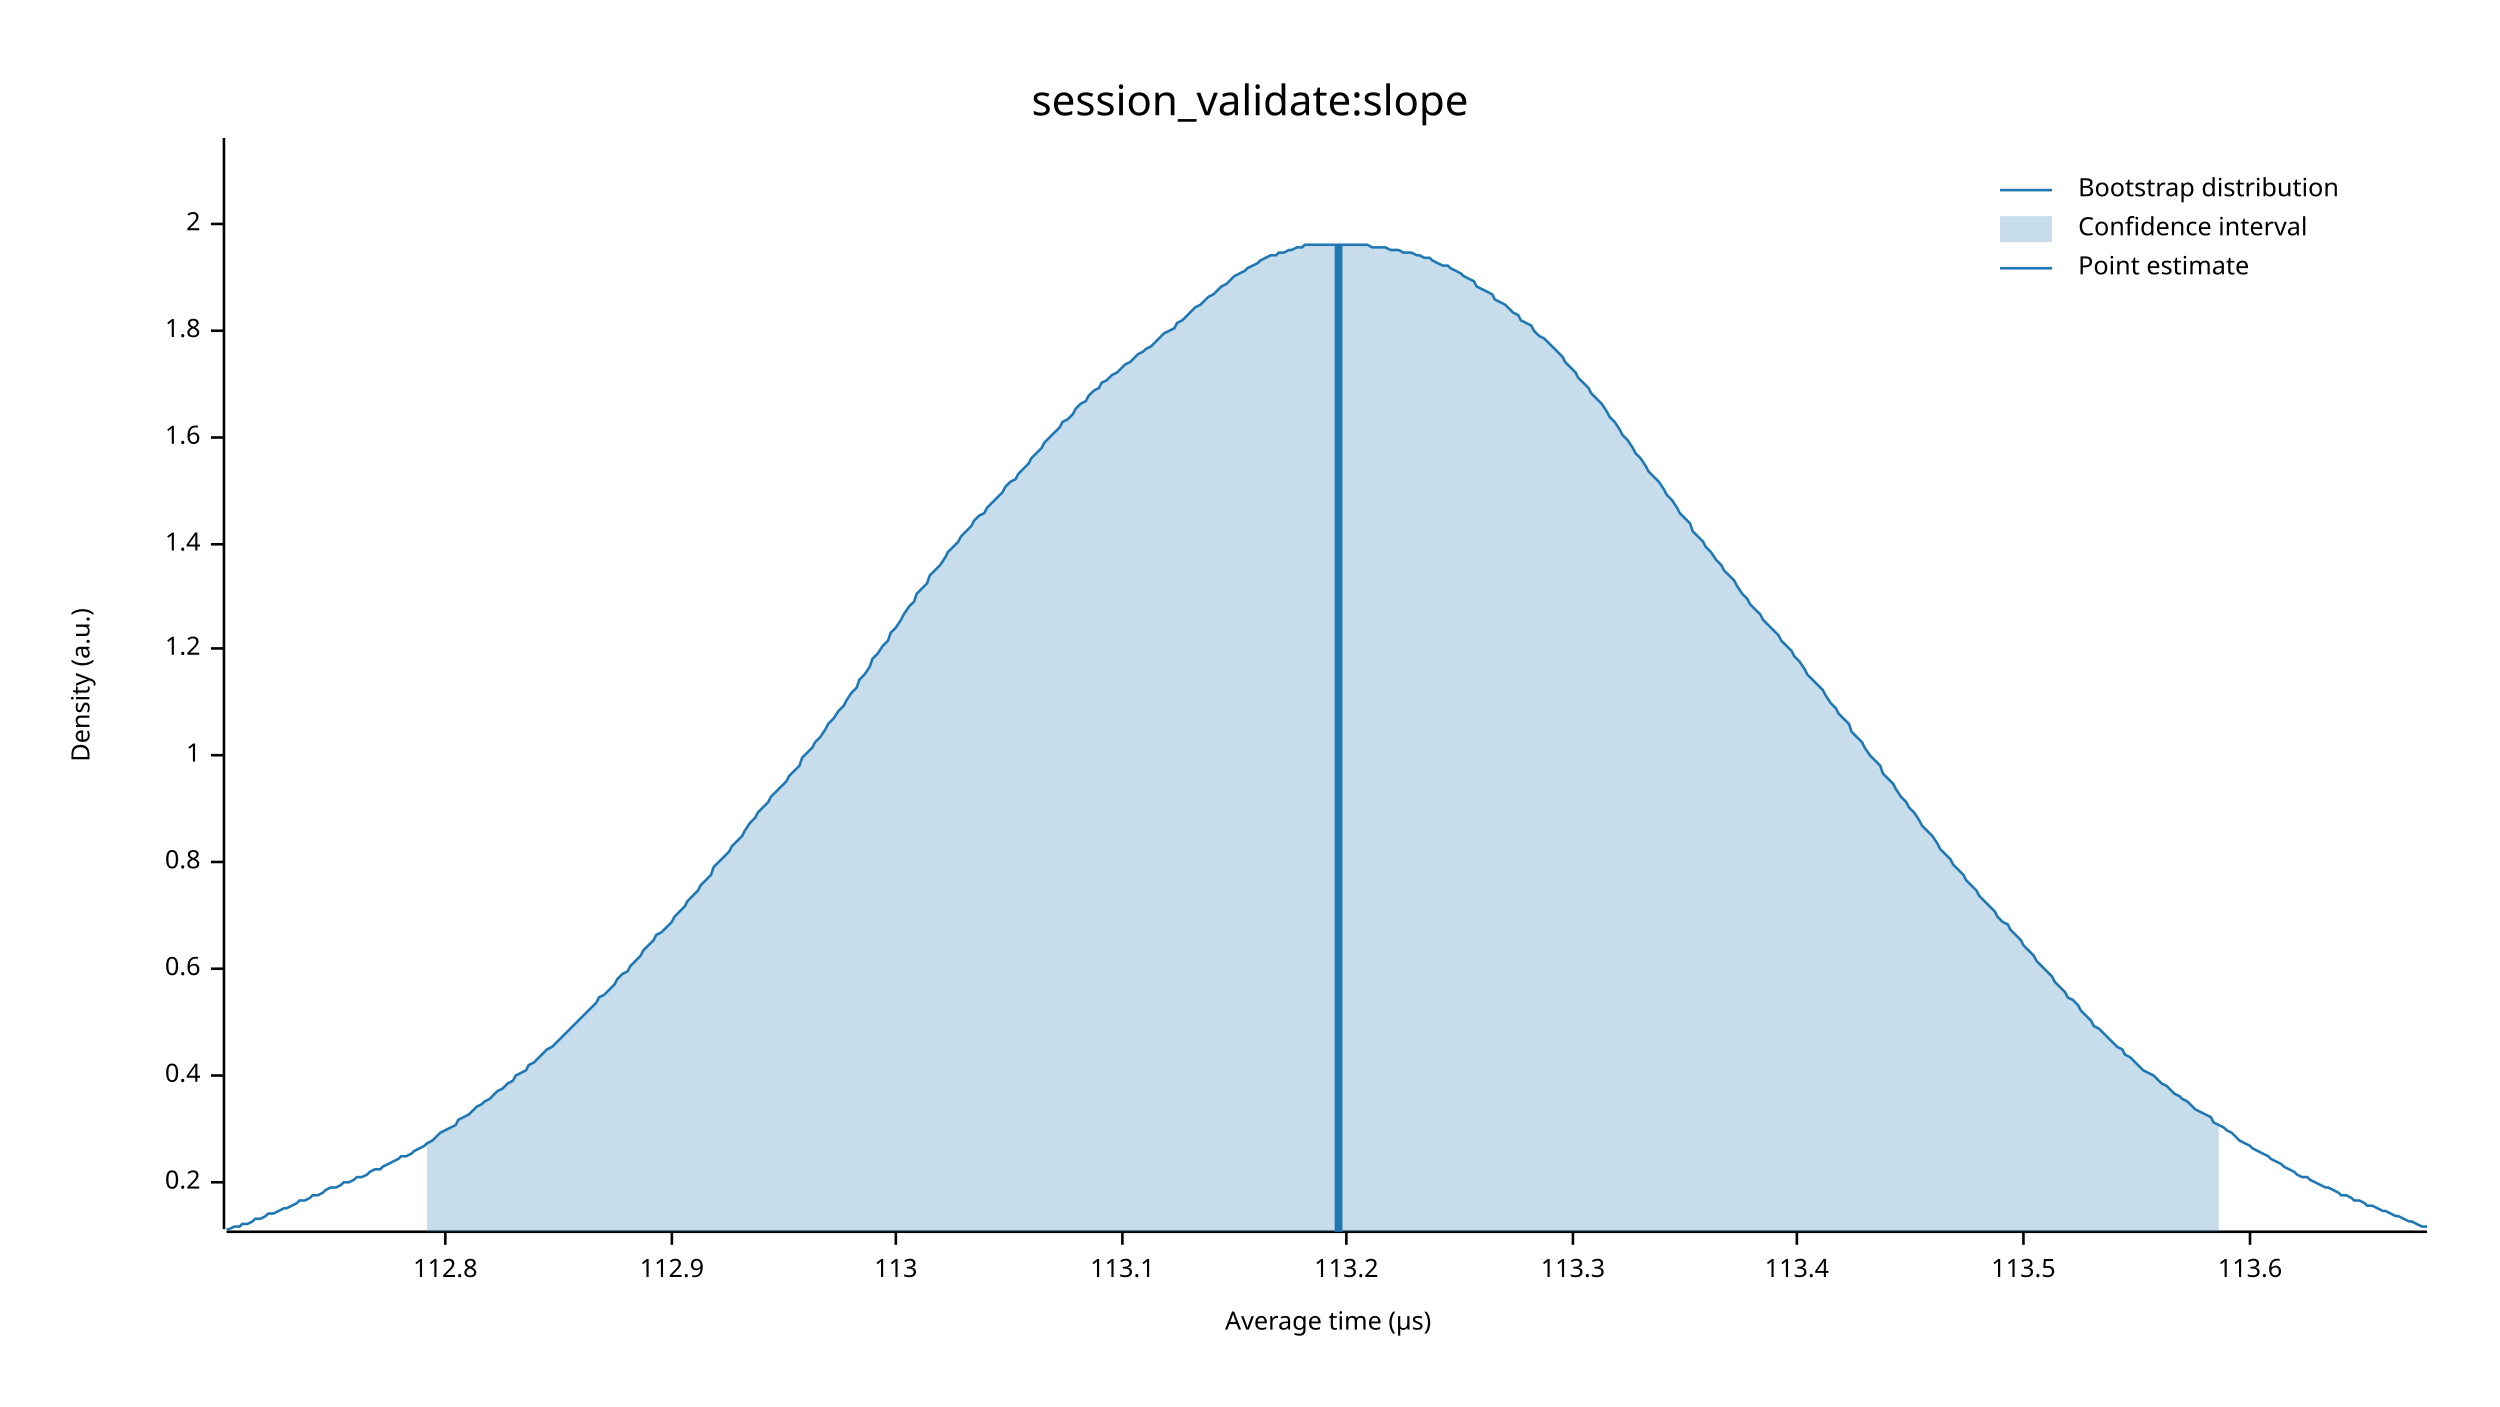
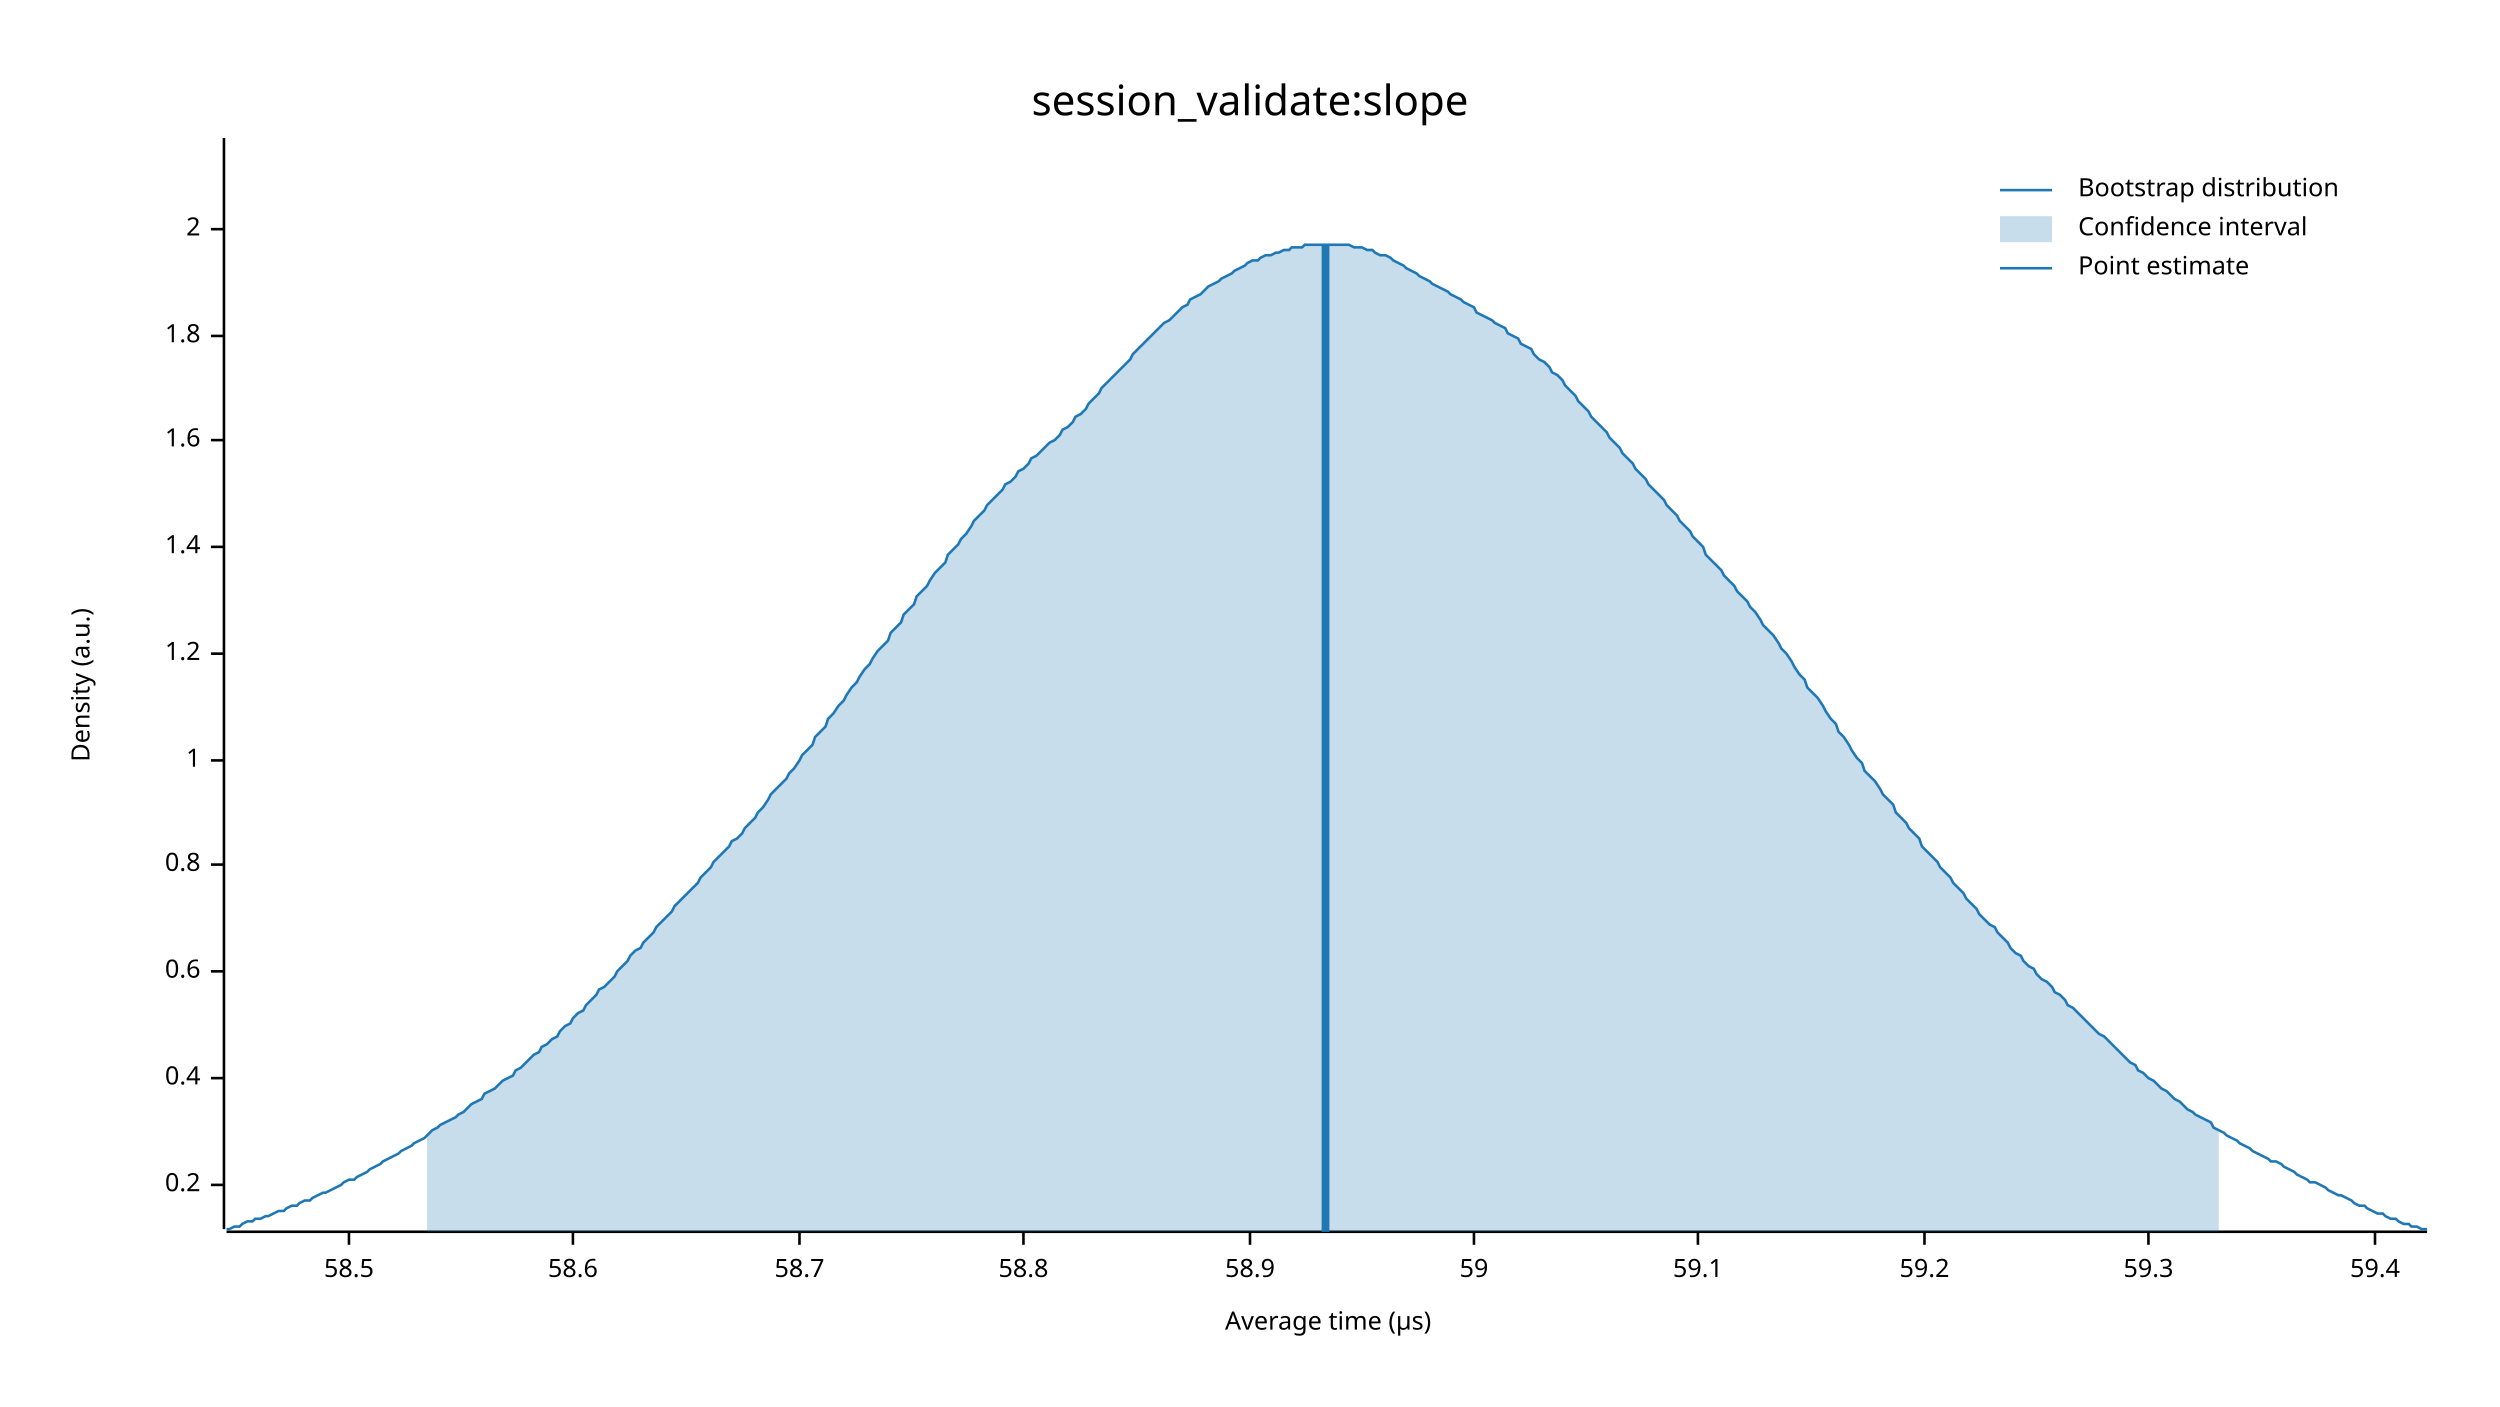
<svg xmlns="http://www.w3.org/2000/svg" width="960" height="540" viewBox="0 0 960 540">
  <text x="480" y="32" dy="0.76em" text-anchor="middle" font-family="sans-serif" font-size="16.129" opacity="1" fill="#000000">
session_validate:slope
</text>
  <text x="27" y="263" dy="0.76em" text-anchor="middle" font-family="sans-serif" font-size="9.677" opacity="1" fill="#000000" transform="rotate(270, 27, 263)">
Density (a.u.)
</text>
  <text x="510" y="513" dy="-0.5ex" text-anchor="middle" font-family="sans-serif" font-size="9.677" opacity="1" fill="#000000">
Average time (µs)
</text>
  <polyline fill="none" opacity="1" stroke="#000000" stroke-width="1" points="86,53 86,472 " />
-   <text x="77" y="454" dy="0.5ex" text-anchor="end" font-family="sans-serif" font-size="9.677" opacity="1" fill="#000000">
+   <text x="77" y="455" dy="0.5ex" text-anchor="end" font-family="sans-serif" font-size="9.677" opacity="1" fill="#000000">
0.2
</text>
-   <polyline fill="none" opacity="1" stroke="#000000" stroke-width="1" points="81,454 86,454 " />
-   <text x="77" y="413" dy="0.5ex" text-anchor="end" font-family="sans-serif" font-size="9.677" opacity="1" fill="#000000">
+   <polyline fill="none" opacity="1" stroke="#000000" stroke-width="1" points="81,455 86,455 " />
+   <text x="77" y="414" dy="0.5ex" text-anchor="end" font-family="sans-serif" font-size="9.677" opacity="1" fill="#000000">
0.4
</text>
-   <polyline fill="none" opacity="1" stroke="#000000" stroke-width="1" points="81,413 86,413 " />
-   <text x="77" y="372" dy="0.5ex" text-anchor="end" font-family="sans-serif" font-size="9.677" opacity="1" fill="#000000">
+   <polyline fill="none" opacity="1" stroke="#000000" stroke-width="1" points="81,414 86,414 " />
+   <text x="77" y="373" dy="0.5ex" text-anchor="end" font-family="sans-serif" font-size="9.677" opacity="1" fill="#000000">
0.6
</text>
-   <polyline fill="none" opacity="1" stroke="#000000" stroke-width="1" points="81,372 86,372 " />
-   <text x="77" y="331" dy="0.5ex" text-anchor="end" font-family="sans-serif" font-size="9.677" opacity="1" fill="#000000">
+   <polyline fill="none" opacity="1" stroke="#000000" stroke-width="1" points="81,373 86,373 " />
+   <text x="77" y="332" dy="0.5ex" text-anchor="end" font-family="sans-serif" font-size="9.677" opacity="1" fill="#000000">
0.8
</text>
-   <polyline fill="none" opacity="1" stroke="#000000" stroke-width="1" points="81,331 86,331 " />
-   <text x="77" y="290" dy="0.5ex" text-anchor="end" font-family="sans-serif" font-size="9.677" opacity="1" fill="#000000">
+   <polyline fill="none" opacity="1" stroke="#000000" stroke-width="1" points="81,332 86,332 " />
+   <text x="77" y="292" dy="0.5ex" text-anchor="end" font-family="sans-serif" font-size="9.677" opacity="1" fill="#000000">
1
</text>
-   <polyline fill="none" opacity="1" stroke="#000000" stroke-width="1" points="81,290 86,290 " />
-   <text x="77" y="249" dy="0.5ex" text-anchor="end" font-family="sans-serif" font-size="9.677" opacity="1" fill="#000000">
+   <polyline fill="none" opacity="1" stroke="#000000" stroke-width="1" points="81,292 86,292 " />
+   <text x="77" y="251" dy="0.5ex" text-anchor="end" font-family="sans-serif" font-size="9.677" opacity="1" fill="#000000">
1.2
</text>
-   <polyline fill="none" opacity="1" stroke="#000000" stroke-width="1" points="81,249 86,249 " />
-   <text x="77" y="209" dy="0.5ex" text-anchor="end" font-family="sans-serif" font-size="9.677" opacity="1" fill="#000000">
+   <polyline fill="none" opacity="1" stroke="#000000" stroke-width="1" points="81,251 86,251 " />
+   <text x="77" y="210" dy="0.5ex" text-anchor="end" font-family="sans-serif" font-size="9.677" opacity="1" fill="#000000">
1.4
</text>
-   <polyline fill="none" opacity="1" stroke="#000000" stroke-width="1" points="81,209 86,209 " />
-   <text x="77" y="168" dy="0.5ex" text-anchor="end" font-family="sans-serif" font-size="9.677" opacity="1" fill="#000000">
+   <polyline fill="none" opacity="1" stroke="#000000" stroke-width="1" points="81,210 86,210 " />
+   <text x="77" y="169" dy="0.5ex" text-anchor="end" font-family="sans-serif" font-size="9.677" opacity="1" fill="#000000">
1.6
</text>
-   <polyline fill="none" opacity="1" stroke="#000000" stroke-width="1" points="81,168 86,168 " />
-   <text x="77" y="127" dy="0.5ex" text-anchor="end" font-family="sans-serif" font-size="9.677" opacity="1" fill="#000000">
+   <polyline fill="none" opacity="1" stroke="#000000" stroke-width="1" points="81,169 86,169 " />
+   <text x="77" y="129" dy="0.5ex" text-anchor="end" font-family="sans-serif" font-size="9.677" opacity="1" fill="#000000">
1.8
</text>
-   <polyline fill="none" opacity="1" stroke="#000000" stroke-width="1" points="81,127 86,127 " />
-   <text x="77" y="86" dy="0.5ex" text-anchor="end" font-family="sans-serif" font-size="9.677" opacity="1" fill="#000000">
+   <polyline fill="none" opacity="1" stroke="#000000" stroke-width="1" points="81,129 86,129 " />
+   <text x="77" y="88" dy="0.5ex" text-anchor="end" font-family="sans-serif" font-size="9.677" opacity="1" fill="#000000">
2
</text>
-   <polyline fill="none" opacity="1" stroke="#000000" stroke-width="1" points="81,86 86,86 " />
+   <polyline fill="none" opacity="1" stroke="#000000" stroke-width="1" points="81,88 86,88 " />
  <polyline fill="none" opacity="1" stroke="#000000" stroke-width="1" points="87,473 932,473 " />
-   <text x="171" y="483" dy="0.76em" text-anchor="middle" font-family="sans-serif" font-size="9.677" opacity="1" fill="#000000">
- 112.8
+   <text x="134" y="483" dy="0.76em" text-anchor="middle" font-family="sans-serif" font-size="9.677" opacity="1" fill="#000000">
+ 58.5
</text>
-   <polyline fill="none" opacity="1" stroke="#000000" stroke-width="1" points="171,473 171,478 " />
-   <text x="258" y="483" dy="0.76em" text-anchor="middle" font-family="sans-serif" font-size="9.677" opacity="1" fill="#000000">
- 112.9
+   <polyline fill="none" opacity="1" stroke="#000000" stroke-width="1" points="134,473 134,478 " />
+   <text x="220" y="483" dy="0.76em" text-anchor="middle" font-family="sans-serif" font-size="9.677" opacity="1" fill="#000000">
+ 58.6
</text>
-   <polyline fill="none" opacity="1" stroke="#000000" stroke-width="1" points="258,473 258,478 " />
-   <text x="344" y="483" dy="0.76em" text-anchor="middle" font-family="sans-serif" font-size="9.677" opacity="1" fill="#000000">
- 113
+   <polyline fill="none" opacity="1" stroke="#000000" stroke-width="1" points="220,473 220,478 " />
+   <text x="307" y="483" dy="0.76em" text-anchor="middle" font-family="sans-serif" font-size="9.677" opacity="1" fill="#000000">
+ 58.7
</text>
-   <polyline fill="none" opacity="1" stroke="#000000" stroke-width="1" points="344,473 344,478 " />
-   <text x="431" y="483" dy="0.76em" text-anchor="middle" font-family="sans-serif" font-size="9.677" opacity="1" fill="#000000">
- 113.1
+   <polyline fill="none" opacity="1" stroke="#000000" stroke-width="1" points="307,473 307,478 " />
+   <text x="393" y="483" dy="0.76em" text-anchor="middle" font-family="sans-serif" font-size="9.677" opacity="1" fill="#000000">
+ 58.8
</text>
-   <polyline fill="none" opacity="1" stroke="#000000" stroke-width="1" points="431,473 431,478 " />
-   <text x="517" y="483" dy="0.76em" text-anchor="middle" font-family="sans-serif" font-size="9.677" opacity="1" fill="#000000">
- 113.2
+   <polyline fill="none" opacity="1" stroke="#000000" stroke-width="1" points="393,473 393,478 " />
+   <text x="480" y="483" dy="0.76em" text-anchor="middle" font-family="sans-serif" font-size="9.677" opacity="1" fill="#000000">
+ 58.9
</text>
-   <polyline fill="none" opacity="1" stroke="#000000" stroke-width="1" points="517,473 517,478 " />
-   <text x="604" y="483" dy="0.76em" text-anchor="middle" font-family="sans-serif" font-size="9.677" opacity="1" fill="#000000">
- 113.3
+   <polyline fill="none" opacity="1" stroke="#000000" stroke-width="1" points="480,473 480,478 " />
+   <text x="566" y="483" dy="0.76em" text-anchor="middle" font-family="sans-serif" font-size="9.677" opacity="1" fill="#000000">
+ 59
</text>
-   <polyline fill="none" opacity="1" stroke="#000000" stroke-width="1" points="604,473 604,478 " />
-   <text x="690" y="483" dy="0.76em" text-anchor="middle" font-family="sans-serif" font-size="9.677" opacity="1" fill="#000000">
- 113.4
+   <polyline fill="none" opacity="1" stroke="#000000" stroke-width="1" points="566,473 566,478 " />
+   <text x="652" y="483" dy="0.76em" text-anchor="middle" font-family="sans-serif" font-size="9.677" opacity="1" fill="#000000">
+ 59.1
</text>
-   <polyline fill="none" opacity="1" stroke="#000000" stroke-width="1" points="690,473 690,478 " />
-   <text x="777" y="483" dy="0.76em" text-anchor="middle" font-family="sans-serif" font-size="9.677" opacity="1" fill="#000000">
- 113.5
+   <polyline fill="none" opacity="1" stroke="#000000" stroke-width="1" points="652,473 652,478 " />
+   <text x="739" y="483" dy="0.76em" text-anchor="middle" font-family="sans-serif" font-size="9.677" opacity="1" fill="#000000">
+ 59.2
</text>
-   <polyline fill="none" opacity="1" stroke="#000000" stroke-width="1" points="777,473 777,478 " />
-   <text x="864" y="483" dy="0.76em" text-anchor="middle" font-family="sans-serif" font-size="9.677" opacity="1" fill="#000000">
- 113.6
+   <polyline fill="none" opacity="1" stroke="#000000" stroke-width="1" points="739,473 739,478 " />
+   <text x="825" y="483" dy="0.76em" text-anchor="middle" font-family="sans-serif" font-size="9.677" opacity="1" fill="#000000">
+ 59.3
</text>
-   <polyline fill="none" opacity="1" stroke="#000000" stroke-width="1" points="864,473 864,478 " />
-   <polyline fill="none" opacity="1" stroke="#1F78B4" stroke-width="1" points="87,472 88,472 90,471 92,471 93,470 95,470 97,469 98,468 100,468 102,467 103,466 105,466 107,465 109,464 110,464 112,463 114,462 115,461 117,461 119,460 120,459 122,459 124,458 125,457 127,456 129,456 131,455 132,454 134,454 136,453 137,452 139,452 141,451 142,450 144,449 146,449 147,448 149,447 151,446 153,445 154,444 156,444 158,443 159,442 161,441 163,440 164,439 166,438 168,436 169,435 171,434 173,433 175,432 176,430 178,429 180,428 181,427 183,425 185,424 186,423 188,422 190,420 191,419 193,418 195,416 197,415 198,413 200,412 202,411 203,409 205,408 207,406 208,405 210,403 212,402 214,400 215,399 217,397 219,395 220,394 222,392 224,390 225,389 227,387 229,385 230,383 232,382 234,380 236,378 237,376 239,374 241,373 242,371 244,369 246,367 247,365 249,363 251,361 252,359 254,358 256,356 258,354 259,352 261,350 263,348 264,346 266,344 268,342 269,340 271,338 273,336 274,333 276,331 278,329 280,327 281,325 283,323 285,321 286,319 288,316 290,314 291,312 293,310 295,308 296,306 298,304 300,302 302,300 303,298 305,296 307,294 308,291 310,289 312,287 313,285 315,283 317,280 318,278 320,276 322,273 324,271 325,269 327,266 329,264 330,261 332,259 334,256 335,253 337,251 339,248 341,246 342,243 344,241 346,238 347,236 349,233 351,231 352,228 354,226 356,224 357,221 359,219 361,217 363,214 364,212 366,210 368,208 369,206 371,204 373,202 374,200 376,198 378,197 379,195 381,193 383,191 385,189 386,187 388,185 390,184 391,182 393,180 395,178 396,176 398,174 400,172 401,170 403,168 405,166 407,164 408,162 410,161 412,159 413,157 415,155 417,154 418,152 420,150 422,149 423,147 425,146 427,144 429,143 430,142 432,140 434,139 435,138 437,136 439,135 440,134 442,133 444,131 445,130 447,128 449,127 451,126 452,124 454,123 456,121 457,120 459,118 461,117 462,116 464,114 466,113 468,111 469,110 471,109 473,107 474,106 476,105 478,104 479,103 481,102 483,101 484,100 486,99 488,98 490,98 491,97 493,97 495,96 496,96 498,95 500,95 501,94 503,94 505,94 506,94 508,94 510,94 512,94 513,94 515,94 517,94 518,94 520,94 522,94 523,94 525,94 527,95 528,95 530,95 532,95 534,96 535,96 537,96 539,97 540,97 542,97 544,98 545,98 547,99 549,99 550,100 552,101 554,102 556,102 557,103 559,104 561,105 562,106 564,107 566,108 567,110 569,111 571,112 573,113 574,115 576,116 578,117 579,118 581,120 583,121 584,123 586,124 588,125 589,127 591,129 593,130 595,132 596,133 598,135 600,137 601,139 603,141 605,143 606,145 608,147 610,149 611,151 613,153 615,155 617,158 618,160 620,162 622,165 623,167 625,169 627,172 628,174 630,176 632,179 633,181 635,183 637,185 639,188 640,190 642,192 644,195 645,197 647,199 649,201 650,204 652,206 654,208 655,210 657,212 659,215 661,217 662,219 664,221 666,223 667,225 669,228 671,230 672,232 674,234 676,236 677,238 679,240 681,242 683,244 684,246 686,248 688,250 689,252 691,254 693,257 694,259 696,261 698,263 700,265 701,267 703,270 705,272 706,274 708,276 710,278 711,281 713,283 715,285 716,287 718,290 720,292 722,294 723,297 725,299 727,301 728,303 730,306 732,308 733,310 735,312 737,315 738,317 740,319 742,321 744,324 745,326 747,328 749,330 750,332 752,334 754,336 755,338 757,340 759,342 760,344 762,346 764,348 766,350 767,352 769,354 771,355 772,357 774,359 776,361 777,363 779,365 781,367 782,369 784,371 786,373 788,375 789,377 791,379 793,381 794,383 796,384 798,386 799,388 801,390 803,392 804,394 806,395 808,397 810,399 811,400 813,402 815,403 816,405 818,406 820,408 821,409 823,411 825,412 827,413 828,414 830,416 832,417 833,418 835,420 837,421 838,422 840,423 842,425 843,426 845,427 847,428 849,429 850,431 852,432 854,433 855,434 857,435 859,437 860,438 862,439 864,440 865,441 867,442 869,443 871,444 872,445 874,446 876,447 877,448 879,449 881,450 882,451 884,452 886,452 887,453 889,454 891,455 893,456 894,456 896,457 898,458 899,459 901,459 903,460 904,461 906,461 908,462 909,463 911,463 913,464 915,465 916,465 918,466 920,467 921,467 923,468 925,469 926,469 928,470 930,471 932,471 " />
-   <polygon opacity="0.25" fill="#1F78B4" points="164,439 166,438 168,436 169,435 171,434 173,433 175,432 176,430 178,429 180,428 181,427 183,425 185,424 186,423 188,422 190,420 191,419 193,418 195,416 197,415 198,413 200,412 202,411 203,409 205,408 207,406 208,405 210,403 212,402 214,400 215,399 217,397 219,395 220,394 222,392 224,390 225,389 227,387 229,385 230,383 232,382 234,380 236,378 237,376 239,374 241,373 242,371 244,369 246,367 247,365 249,363 251,361 252,359 254,358 256,356 258,354 259,352 261,350 263,348 264,346 266,344 268,342 269,340 271,338 273,336 274,333 276,331 278,329 280,327 281,325 283,323 285,321 286,319 288,316 290,314 291,312 293,310 295,308 296,306 298,304 300,302 302,300 303,298 305,296 307,294 308,291 310,289 312,287 313,285 315,283 317,280 318,278 320,276 322,273 324,271 325,269 327,266 329,264 330,261 332,259 334,256 335,253 337,251 339,248 341,246 342,243 344,241 346,238 347,236 349,233 351,231 352,228 354,226 356,224 357,221 359,219 361,217 363,214 364,212 366,210 368,208 369,206 371,204 373,202 374,200 376,198 378,197 379,195 381,193 383,191 385,189 386,187 388,185 390,184 391,182 393,180 395,178 396,176 398,174 400,172 401,170 403,168 405,166 407,164 408,162 410,161 412,159 413,157 415,155 417,154 418,152 420,150 422,149 423,147 425,146 427,144 429,143 430,142 432,140 434,139 435,138 437,136 439,135 440,134 442,133 444,131 445,130 447,128 449,127 451,126 452,124 454,123 456,121 457,120 459,118 461,117 462,116 464,114 466,113 468,111 469,110 471,109 473,107 474,106 476,105 478,104 479,103 481,102 483,101 484,100 486,99 488,98 490,98 491,97 493,97 495,96 496,96 498,95 500,95 501,94 503,94 505,94 506,94 508,94 510,94 512,94 513,94 515,94 517,94 518,94 520,94 522,94 523,94 525,94 527,95 528,95 530,95 532,95 534,96 535,96 537,96 539,97 540,97 542,97 544,98 545,98 547,99 549,99 550,100 552,101 554,102 556,102 557,103 559,104 561,105 562,106 564,107 566,108 567,110 569,111 571,112 573,113 574,115 576,116 578,117 579,118 581,120 583,121 584,123 586,124 588,125 589,127 591,129 593,130 595,132 596,133 598,135 600,137 601,139 603,141 605,143 606,145 608,147 610,149 611,151 613,153 615,155 617,158 618,160 620,162 622,165 623,167 625,169 627,172 628,174 630,176 632,179 633,181 635,183 637,185 639,188 640,190 642,192 644,195 645,197 647,199 649,201 650,204 652,206 654,208 655,210 657,212 659,215 661,217 662,219 664,221 666,223 667,225 669,228 671,230 672,232 674,234 676,236 677,238 679,240 681,242 683,244 684,246 686,248 688,250 689,252 691,254 693,257 694,259 696,261 698,263 700,265 701,267 703,270 705,272 706,274 708,276 710,278 711,281 713,283 715,285 716,287 718,290 720,292 722,294 723,297 725,299 727,301 728,303 730,306 732,308 733,310 735,312 737,315 738,317 740,319 742,321 744,324 745,326 747,328 749,330 750,332 752,334 754,336 755,338 757,340 759,342 760,344 762,346 764,348 766,350 767,352 769,354 771,355 772,357 774,359 776,361 777,363 779,365 781,367 782,369 784,371 786,373 788,375 789,377 791,379 793,381 794,383 796,384 798,386 799,388 801,390 803,392 804,394 806,395 808,397 810,399 811,400 813,402 815,403 816,405 818,406 820,408 821,409 823,411 825,412 827,413 828,414 830,416 832,417 833,418 835,420 837,421 838,422 840,423 842,425 843,426 845,427 847,428 849,429 850,431 852,432 852,473 164,473 " />
-   <polyline fill="none" opacity="1" stroke="#1F78B4" stroke-width="3" points="514,473 514,94 " />
+   <polyline fill="none" opacity="1" stroke="#000000" stroke-width="1" points="825,473 825,478 " />
+   <text x="912" y="483" dy="0.76em" text-anchor="middle" font-family="sans-serif" font-size="9.677" opacity="1" fill="#000000">
+ 59.4
+ </text>
+   <polyline fill="none" opacity="1" stroke="#000000" stroke-width="1" points="912,473 912,478 " />
+   <polyline fill="none" opacity="1" stroke="#1F78B4" stroke-width="1" points="87,472 88,472 90,471 92,471 93,470 95,469 97,469 98,468 100,468 102,467 103,467 105,466 107,465 109,465 110,464 112,463 114,463 115,462 117,461 119,461 120,460 122,459 124,458 125,458 127,457 129,456 131,455 132,454 134,453 136,453 137,452 139,451 141,450 142,449 144,448 146,447 147,446 149,445 151,444 153,443 154,442 156,441 158,440 159,439 161,438 163,437 164,436 166,434 168,433 169,432 171,431 173,430 175,429 176,428 178,427 180,425 181,424 183,423 185,422 186,420 188,419 190,418 191,417 193,415 195,414 197,413 198,411 200,410 202,408 203,407 205,405 207,404 208,402 210,401 212,399 214,398 215,396 217,394 219,393 220,391 222,389 224,388 225,386 227,384 229,382 230,380 232,379 234,377 236,375 237,373 239,371 241,369 242,367 244,365 246,364 247,362 249,360 251,358 252,356 254,354 256,352 258,350 259,348 261,346 263,344 264,343 266,341 268,339 269,337 271,335 273,333 274,331 276,329 278,327 280,325 281,323 283,322 285,320 286,318 288,316 290,314 291,312 293,310 295,307 296,305 298,303 300,301 302,299 303,297 305,295 307,292 308,290 310,288 312,286 313,283 315,281 317,279 318,276 320,274 322,271 324,269 325,267 327,264 329,262 330,260 332,257 334,255 335,253 337,250 339,248 341,246 342,243 344,241 346,239 347,236 349,234 351,232 352,229 354,227 356,225 357,223 359,220 361,218 363,216 364,213 366,211 368,209 369,207 371,205 373,202 374,200 376,198 378,196 379,194 381,192 383,190 385,188 386,186 388,185 390,183 391,181 393,180 395,178 396,176 398,175 400,173 401,172 403,170 405,169 407,167 408,165 410,164 412,162 413,160 415,159 417,157 418,155 420,153 422,151 423,149 425,147 427,145 429,143 430,142 432,140 434,138 435,136 437,134 439,132 440,131 442,129 444,127 445,126 447,124 449,123 451,121 452,120 454,118 456,117 457,115 459,114 461,113 462,112 464,110 466,109 468,108 469,107 471,106 473,105 474,104 476,103 478,102 479,101 481,100 483,100 484,99 486,98 488,98 490,97 491,97 493,96 495,96 496,95 498,95 500,95 501,94 503,94 505,94 506,94 508,94 510,94 512,94 513,94 515,94 517,94 518,94 520,95 522,95 523,95 525,96 527,96 528,97 530,98 532,98 534,99 535,100 537,101 539,102 540,103 542,104 544,105 545,106 547,107 549,108 550,109 552,110 554,111 556,112 557,113 559,114 561,115 562,116 564,117 566,118 567,120 569,121 571,122 573,123 574,124 576,125 578,126 579,128 581,129 583,130 584,132 586,133 588,134 589,136 591,138 593,139 595,141 596,143 598,144 600,146 601,148 603,150 605,152 606,154 608,156 610,158 611,160 613,162 615,164 617,166 618,168 620,170 622,172 623,174 625,176 627,178 628,180 630,182 632,184 633,186 635,188 637,190 639,192 640,194 642,196 644,198 645,200 647,202 649,204 650,206 652,208 654,210 655,213 657,215 659,217 661,219 662,221 664,223 666,225 667,227 669,229 671,231 672,233 674,235 676,238 677,240 679,242 681,244 683,247 684,249 686,251 688,254 689,256 691,259 693,261 694,264 696,266 698,268 700,271 701,273 703,276 705,278 706,281 708,283 710,286 711,288 713,291 715,293 716,296 718,298 720,300 722,303 723,305 725,307 727,309 728,312 730,314 732,316 733,318 735,320 737,322 738,325 740,327 742,329 744,331 745,333 747,335 749,337 750,339 752,341 754,343 755,345 757,347 759,349 760,351 762,353 764,355 766,356 767,358 769,360 771,362 772,364 774,366 776,367 777,369 779,371 781,372 782,374 784,376 786,377 788,379 789,381 791,382 793,384 794,386 796,387 798,389 799,390 801,392 803,394 804,395 806,397 808,398 810,400 811,401 813,403 815,405 816,406 818,408 820,409 821,411 823,412 825,414 827,415 828,416 830,418 832,419 833,420 835,422 837,423 838,424 840,426 842,427 843,428 845,429 847,430 849,431 850,433 852,434 854,435 855,436 857,437 859,438 860,439 862,440 864,441 865,442 867,443 869,444 871,445 872,446 874,446 876,447 877,448 879,449 881,450 882,451 884,452 886,453 887,454 889,454 891,455 893,456 894,457 896,458 898,459 899,459 901,460 903,461 904,462 906,463 908,463 909,464 911,465 913,466 915,466 916,467 918,468 920,468 921,469 923,470 925,470 926,471 928,471 930,472 932,472 " />
+   <polygon opacity="0.25" fill="#1F78B4" points="164,436 166,434 168,433 169,432 171,431 173,430 175,429 176,428 178,427 180,425 181,424 183,423 185,422 186,420 188,419 190,418 191,417 193,415 195,414 197,413 198,411 200,410 202,408 203,407 205,405 207,404 208,402 210,401 212,399 214,398 215,396 217,394 219,393 220,391 222,389 224,388 225,386 227,384 229,382 230,380 232,379 234,377 236,375 237,373 239,371 241,369 242,367 244,365 246,364 247,362 249,360 251,358 252,356 254,354 256,352 258,350 259,348 261,346 263,344 264,343 266,341 268,339 269,337 271,335 273,333 274,331 276,329 278,327 280,325 281,323 283,322 285,320 286,318 288,316 290,314 291,312 293,310 295,307 296,305 298,303 300,301 302,299 303,297 305,295 307,292 308,290 310,288 312,286 313,283 315,281 317,279 318,276 320,274 322,271 324,269 325,267 327,264 329,262 330,260 332,257 334,255 335,253 337,250 339,248 341,246 342,243 344,241 346,239 347,236 349,234 351,232 352,229 354,227 356,225 357,223 359,220 361,218 363,216 364,213 366,211 368,209 369,207 371,205 373,202 374,200 376,198 378,196 379,194 381,192 383,190 385,188 386,186 388,185 390,183 391,181 393,180 395,178 396,176 398,175 400,173 401,172 403,170 405,169 407,167 408,165 410,164 412,162 413,160 415,159 417,157 418,155 420,153 422,151 423,149 425,147 427,145 429,143 430,142 432,140 434,138 435,136 437,134 439,132 440,131 442,129 444,127 445,126 447,124 449,123 451,121 452,120 454,118 456,117 457,115 459,114 461,113 462,112 464,110 466,109 468,108 469,107 471,106 473,105 474,104 476,103 478,102 479,101 481,100 483,100 484,99 486,98 488,98 490,97 491,97 493,96 495,96 496,95 498,95 500,95 501,94 503,94 505,94 506,94 508,94 510,94 512,94 513,94 515,94 517,94 518,94 520,95 522,95 523,95 525,96 527,96 528,97 530,98 532,98 534,99 535,100 537,101 539,102 540,103 542,104 544,105 545,106 547,107 549,108 550,109 552,110 554,111 556,112 557,113 559,114 561,115 562,116 564,117 566,118 567,120 569,121 571,122 573,123 574,124 576,125 578,126 579,128 581,129 583,130 584,132 586,133 588,134 589,136 591,138 593,139 595,141 596,143 598,144 600,146 601,148 603,150 605,152 606,154 608,156 610,158 611,160 613,162 615,164 617,166 618,168 620,170 622,172 623,174 625,176 627,178 628,180 630,182 632,184 633,186 635,188 637,190 639,192 640,194 642,196 644,198 645,200 647,202 649,204 650,206 652,208 654,210 655,213 657,215 659,217 661,219 662,221 664,223 666,225 667,227 669,229 671,231 672,233 674,235 676,238 677,240 679,242 681,244 683,247 684,249 686,251 688,254 689,256 691,259 693,261 694,264 696,266 698,268 700,271 701,273 703,276 705,278 706,281 708,283 710,286 711,288 713,291 715,293 716,296 718,298 720,300 722,303 723,305 725,307 727,309 728,312 730,314 732,316 733,318 735,320 737,322 738,325 740,327 742,329 744,331 745,333 747,335 749,337 750,339 752,341 754,343 755,345 757,347 759,349 760,351 762,353 764,355 766,356 767,358 769,360 771,362 772,364 774,366 776,367 777,369 779,371 781,372 782,374 784,376 786,377 788,379 789,381 791,382 793,384 794,386 796,387 798,389 799,390 801,392 803,394 804,395 806,397 808,398 810,400 811,401 813,403 815,405 816,406 818,408 820,409 821,411 823,412 825,414 827,415 828,416 830,418 832,419 833,420 835,422 837,423 838,424 840,426 842,427 843,428 845,429 847,430 849,431 850,433 852,434 852,473 164,473 " />
+   <polyline fill="none" opacity="1" stroke="#1F78B4" stroke-width="3" points="509,473 509,94 " />
  <text x="798" y="68" dy="0.76em" text-anchor="start" font-family="sans-serif" font-size="9.677" opacity="1" fill="#000000">
Bootstrap distribution
</text>
  <text x="798" y="83" dy="0.76em" text-anchor="start" font-family="sans-serif" font-size="9.677" opacity="1" fill="#000000">
Confidence interval
</text>
  <text x="798" y="98" dy="0.76em" text-anchor="start" font-family="sans-serif" font-size="9.677" opacity="1" fill="#000000">
Point estimate
</text>
  <polyline fill="none" opacity="1" stroke="#1F78B4" stroke-width="1" points="768,73 788,73 " />
  <rect x="768" y="83" width="20" height="10" opacity="0.25" fill="#1F78B4" stroke="none" />
  <polyline fill="none" opacity="1" stroke="#1F78B4" stroke-width="1" points="768,103 788,103 " />
</svg>
